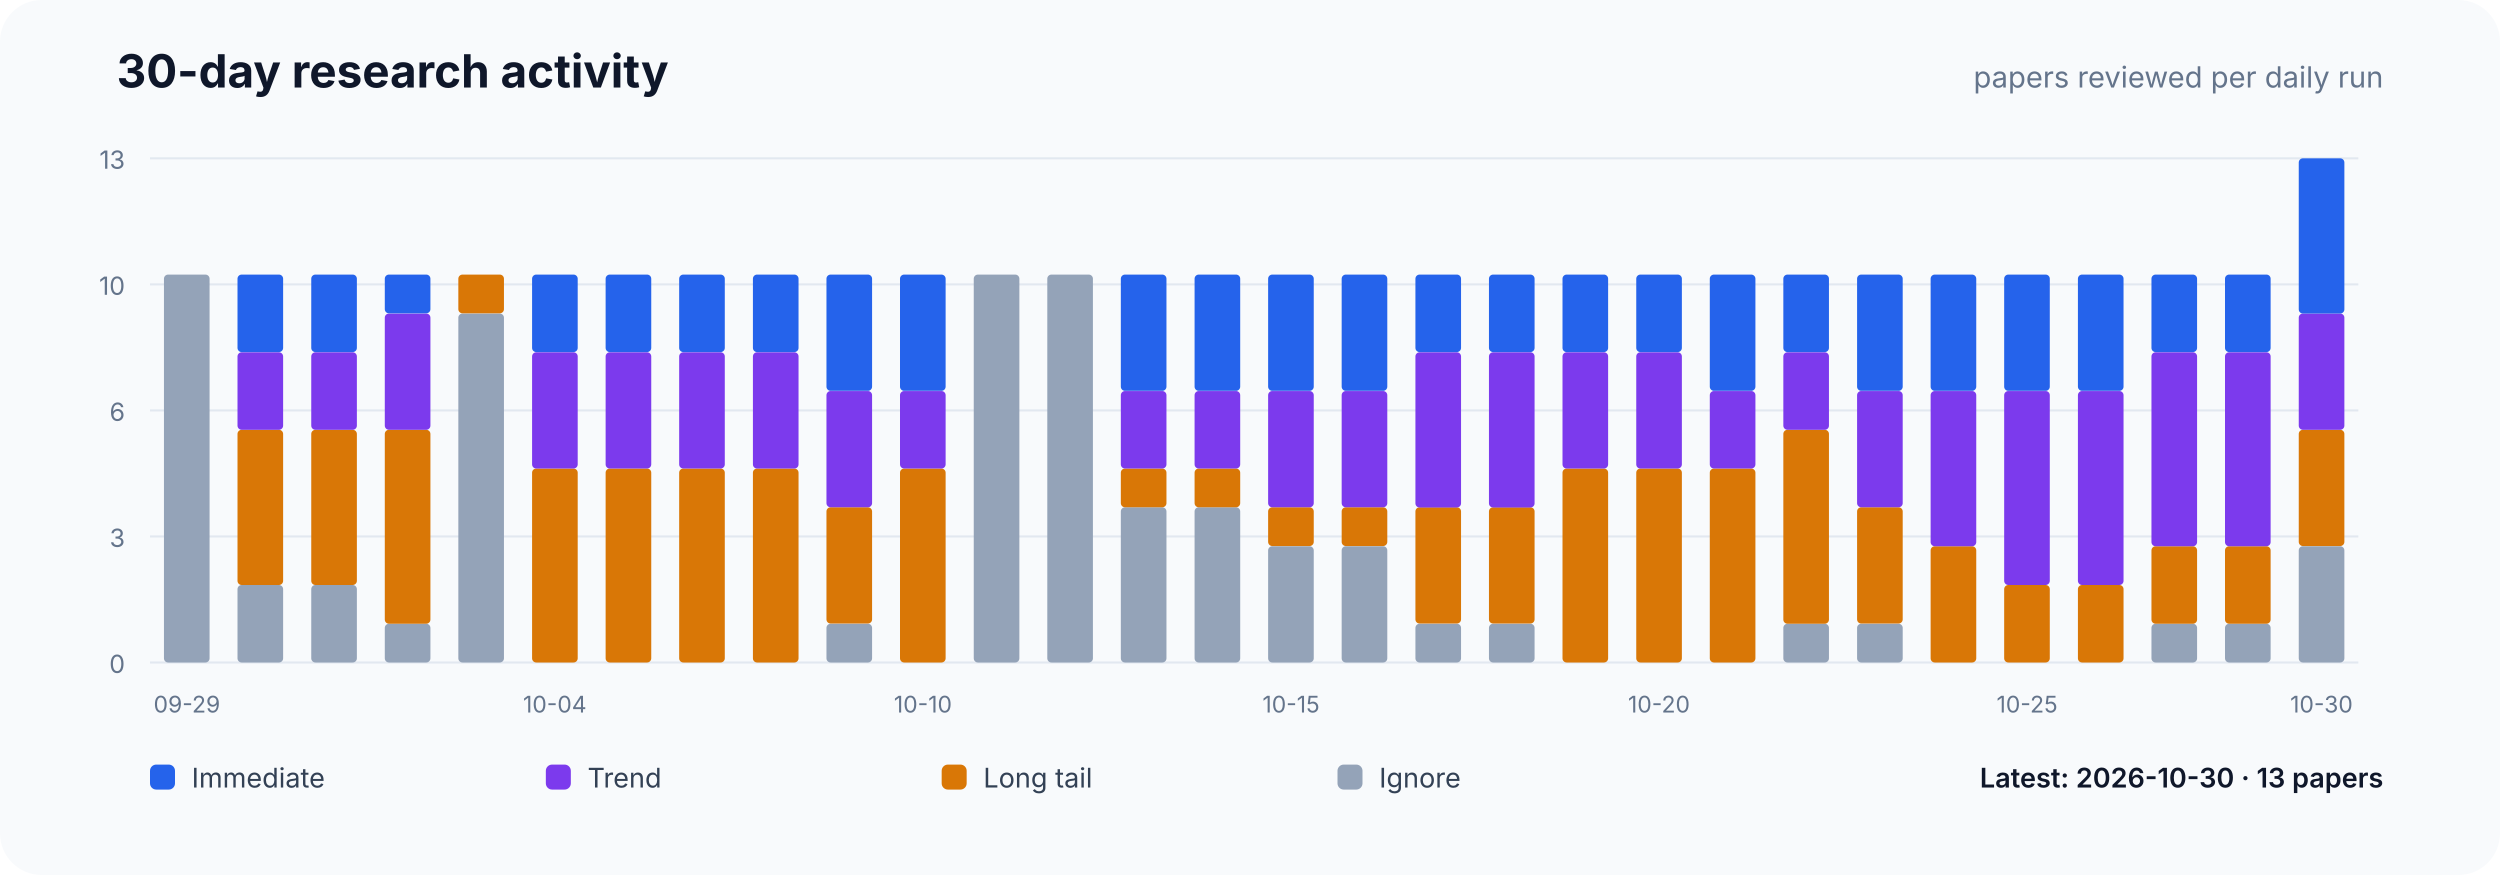
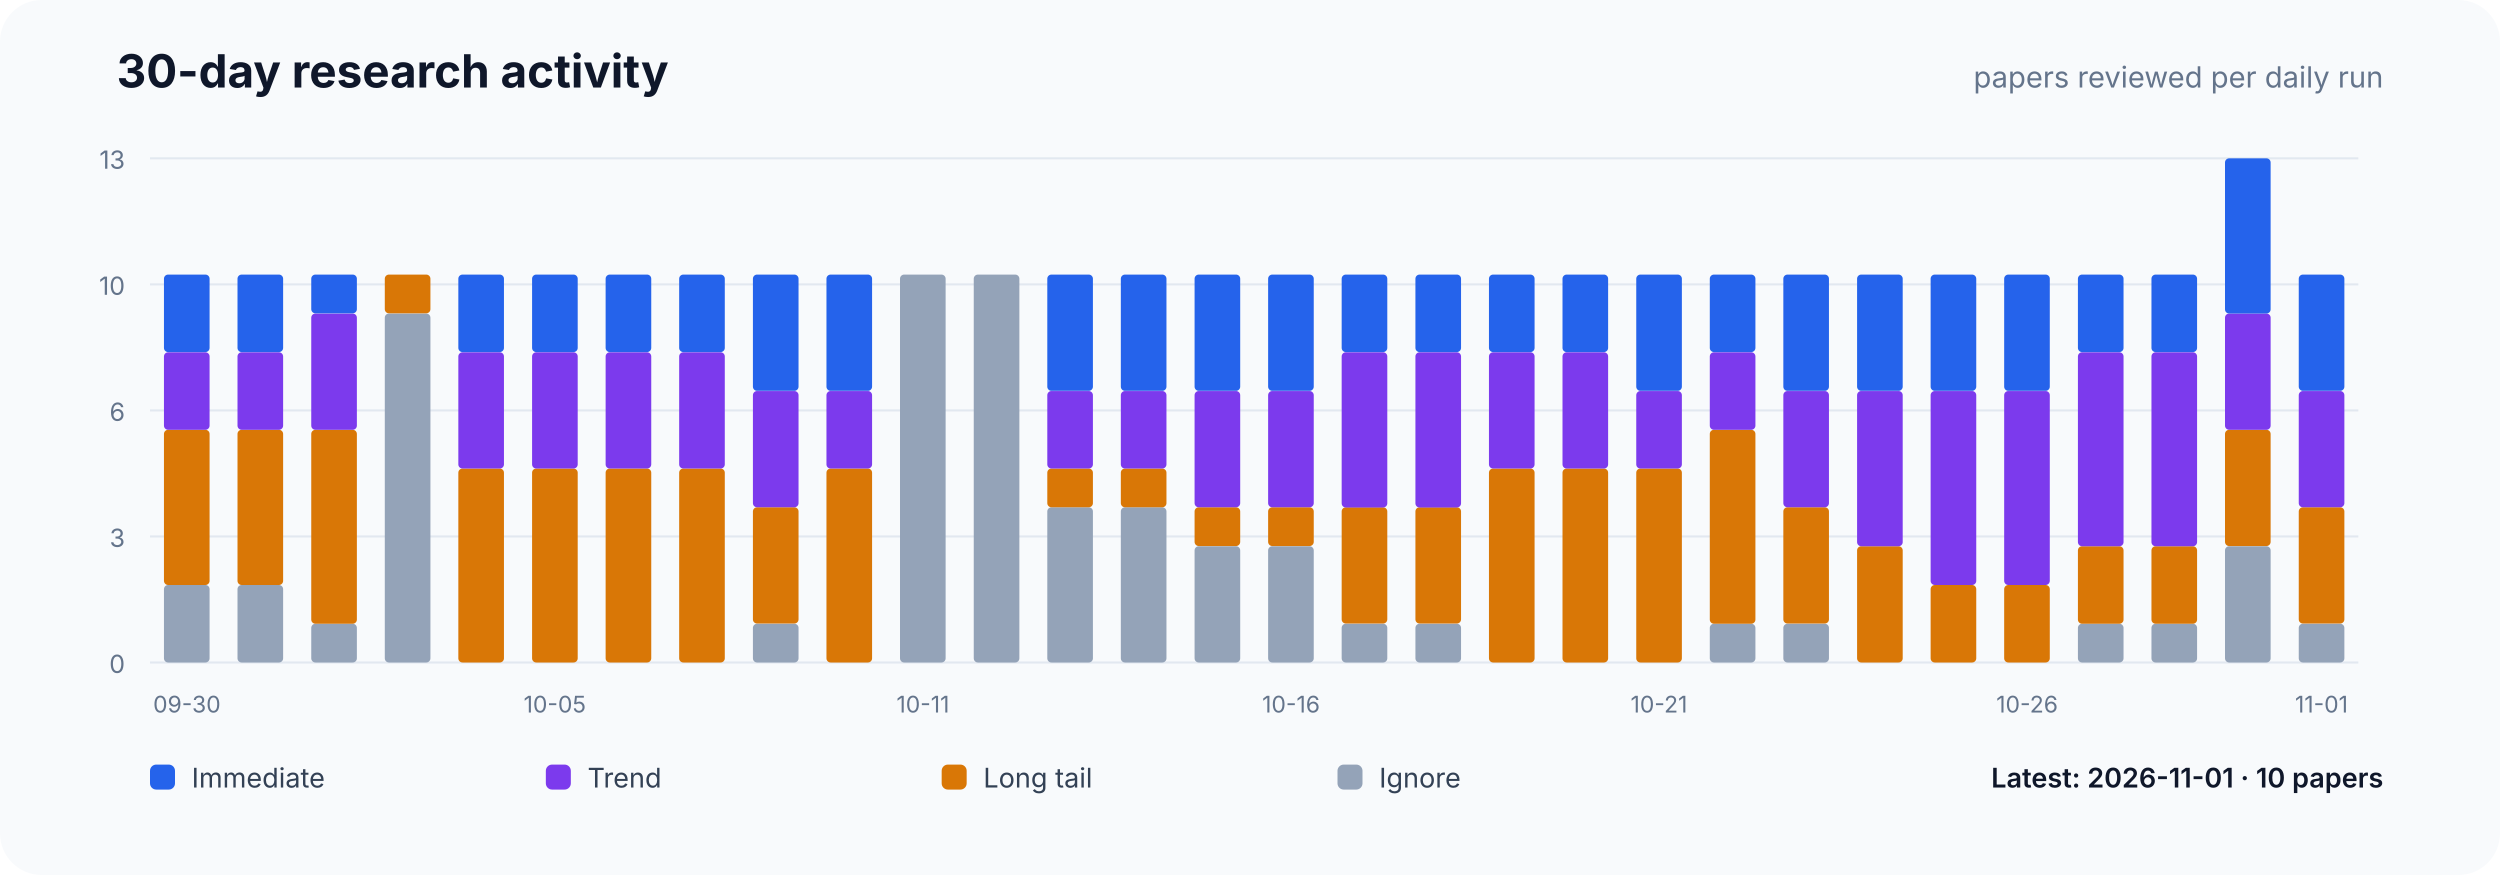
<svg xmlns="http://www.w3.org/2000/svg" width="1200" height="420" viewBox="0 0 1200 420" role="img" aria-labelledby="title desc">
  <rect width="1200" height="420" rx="20" fill="#f8fafc" />
  <text x="56" y="42" font-family="Inter,system-ui,sans-serif" font-size="22" font-weight="700" fill="#0f172a">30-day research activity</text>
  <text x="1144" y="42" text-anchor="end" font-family="Inter,system-ui,sans-serif" font-size="14" fill="#64748b">papers reviewed per daily run</text>
  <line x1="72" y1="318.0" x2="1132" y2="318.0" stroke="#e2e8f0" />
  <text x="60" y="323.0" text-anchor="end" font-family="Inter,system-ui,sans-serif" font-size="12" fill="#64748b">0</text>
  <line x1="72" y1="257.5" x2="1132" y2="257.5" stroke="#e2e8f0" />
  <text x="60" y="262.5" text-anchor="end" font-family="Inter,system-ui,sans-serif" font-size="12" fill="#64748b">3</text>
  <line x1="72" y1="197.0" x2="1132" y2="197.0" stroke="#e2e8f0" />
  <text x="60" y="202.0" text-anchor="end" font-family="Inter,system-ui,sans-serif" font-size="12" fill="#64748b">6</text>
  <line x1="72" y1="136.5" x2="1132" y2="136.5" stroke="#e2e8f0" />
  <text x="60" y="141.5" text-anchor="end" font-family="Inter,system-ui,sans-serif" font-size="12" fill="#64748b">10</text>
  <line x1="72" y1="76.0" x2="1132" y2="76.0" stroke="#e2e8f0" />
  <text x="60" y="81.0" text-anchor="end" font-family="Inter,system-ui,sans-serif" font-size="12" fill="#64748b">13</text>
-   <rect x="78.7" y="131.8" width="21.9" height="186.2" rx="2" fill="#94a3b8" />
-   <rect x="78.7" y="131.8" width="21.9" height="0.0" rx="2" fill="#d97706" />
-   <rect x="78.7" y="131.8" width="21.9" height="0.0" rx="2" fill="#7c3aed" />
-   <rect x="78.7" y="131.8" width="21.9" height="0.0" rx="2" fill="#2563eb" />
-   <text x="89.7" y="342" text-anchor="middle" font-family="Inter,system-ui,sans-serif" font-size="11" fill="#64748b">09-29</text>
+   <rect x="78.7" y="280.8" width="21.9" height="37.2" rx="2" fill="#94a3b8" />
+   <rect x="78.7" y="206.3" width="21.9" height="74.5" rx="2" fill="#d97706" />
+   <rect x="78.7" y="169.1" width="21.9" height="37.2" rx="2" fill="#7c3aed" />
+   <rect x="78.7" y="131.8" width="21.9" height="37.2" rx="2" fill="#2563eb" />
+   <text x="89.7" y="342" text-anchor="middle" font-family="Inter,system-ui,sans-serif" font-size="11" fill="#64748b">09-30</text>
  <rect x="114.0" y="280.8" width="21.9" height="37.2" rx="2" fill="#94a3b8" />
  <rect x="114.0" y="206.3" width="21.9" height="74.5" rx="2" fill="#d97706" />
  <rect x="114.0" y="169.1" width="21.9" height="37.2" rx="2" fill="#7c3aed" />
  <rect x="114.0" y="131.8" width="21.9" height="37.2" rx="2" fill="#2563eb" />
-   <rect x="149.4" y="280.8" width="21.9" height="37.2" rx="2" fill="#94a3b8" />
-   <rect x="149.4" y="206.3" width="21.9" height="74.5" rx="2" fill="#d97706" />
-   <rect x="149.4" y="169.1" width="21.9" height="37.2" rx="2" fill="#7c3aed" />
-   <rect x="149.4" y="131.8" width="21.9" height="37.2" rx="2" fill="#2563eb" />
-   <rect x="184.7" y="299.4" width="21.9" height="18.6" rx="2" fill="#94a3b8" />
-   <rect x="184.7" y="206.3" width="21.9" height="93.1" rx="2" fill="#d97706" />
-   <rect x="184.7" y="150.5" width="21.9" height="55.8" rx="2" fill="#7c3aed" />
-   <rect x="184.7" y="131.8" width="21.9" height="18.6" rx="2" fill="#2563eb" />
-   <rect x="220.0" y="150.5" width="21.9" height="167.5" rx="2" fill="#94a3b8" />
-   <rect x="220.0" y="131.8" width="21.9" height="18.6" rx="2" fill="#d97706" />
-   <rect x="220.0" y="131.8" width="21.9" height="0.0" rx="2" fill="#7c3aed" />
-   <rect x="220.0" y="131.8" width="21.9" height="0.0" rx="2" fill="#2563eb" />
+   <rect x="149.4" y="299.4" width="21.9" height="18.6" rx="2" fill="#94a3b8" />
+   <rect x="149.4" y="206.3" width="21.9" height="93.1" rx="2" fill="#d97706" />
+   <rect x="149.4" y="150.5" width="21.9" height="55.8" rx="2" fill="#7c3aed" />
+   <rect x="149.4" y="131.8" width="21.9" height="18.6" rx="2" fill="#2563eb" />
+   <rect x="184.7" y="150.5" width="21.9" height="167.5" rx="2" fill="#94a3b8" />
+   <rect x="184.7" y="131.8" width="21.9" height="18.6" rx="2" fill="#d97706" />
+   <rect x="184.7" y="131.8" width="21.9" height="0.0" rx="2" fill="#7c3aed" />
+   <rect x="184.7" y="131.8" width="21.9" height="0.0" rx="2" fill="#2563eb" />
+   <rect x="220.0" y="318.0" width="21.9" height="0.0" rx="2" fill="#94a3b8" />
+   <rect x="220.0" y="224.9" width="21.9" height="93.1" rx="2" fill="#d97706" />
+   <rect x="220.0" y="169.1" width="21.9" height="55.8" rx="2" fill="#7c3aed" />
+   <rect x="220.0" y="131.8" width="21.9" height="37.2" rx="2" fill="#2563eb" />
  <rect x="255.4" y="318.0" width="21.9" height="0.0" rx="2" fill="#94a3b8" />
  <rect x="255.4" y="224.9" width="21.9" height="93.1" rx="2" fill="#d97706" />
  <rect x="255.4" y="169.1" width="21.9" height="55.8" rx="2" fill="#7c3aed" />
  <rect x="255.4" y="131.8" width="21.9" height="37.2" rx="2" fill="#2563eb" />
-   <text x="266.3" y="342" text-anchor="middle" font-family="Inter,system-ui,sans-serif" font-size="11" fill="#64748b">10-04</text>
+   <text x="266.3" y="342" text-anchor="middle" font-family="Inter,system-ui,sans-serif" font-size="11" fill="#64748b">10-05</text>
  <rect x="290.7" y="318.0" width="21.9" height="0.0" rx="2" fill="#94a3b8" />
  <rect x="290.7" y="224.9" width="21.9" height="93.1" rx="2" fill="#d97706" />
  <rect x="290.7" y="169.1" width="21.9" height="55.8" rx="2" fill="#7c3aed" />
  <rect x="290.7" y="131.8" width="21.9" height="37.2" rx="2" fill="#2563eb" />
  <rect x="326.0" y="318.0" width="21.9" height="0.0" rx="2" fill="#94a3b8" />
  <rect x="326.0" y="224.9" width="21.9" height="93.1" rx="2" fill="#d97706" />
  <rect x="326.0" y="169.1" width="21.9" height="55.8" rx="2" fill="#7c3aed" />
  <rect x="326.0" y="131.8" width="21.9" height="37.2" rx="2" fill="#2563eb" />
-   <rect x="361.4" y="318.0" width="21.9" height="0.0" rx="2" fill="#94a3b8" />
-   <rect x="361.4" y="224.9" width="21.9" height="93.1" rx="2" fill="#d97706" />
-   <rect x="361.4" y="169.1" width="21.9" height="55.8" rx="2" fill="#7c3aed" />
-   <rect x="361.4" y="131.8" width="21.9" height="37.2" rx="2" fill="#2563eb" />
-   <rect x="396.7" y="299.4" width="21.9" height="18.6" rx="2" fill="#94a3b8" />
-   <rect x="396.7" y="243.5" width="21.9" height="55.8" rx="2" fill="#d97706" />
-   <rect x="396.7" y="187.7" width="21.9" height="55.8" rx="2" fill="#7c3aed" />
+   <rect x="361.4" y="299.4" width="21.9" height="18.6" rx="2" fill="#94a3b8" />
+   <rect x="361.4" y="243.5" width="21.9" height="55.8" rx="2" fill="#d97706" />
+   <rect x="361.4" y="187.7" width="21.9" height="55.8" rx="2" fill="#7c3aed" />
+   <rect x="361.4" y="131.8" width="21.9" height="55.8" rx="2" fill="#2563eb" />
+   <rect x="396.7" y="318.0" width="21.9" height="0.0" rx="2" fill="#94a3b8" />
+   <rect x="396.7" y="224.9" width="21.9" height="93.1" rx="2" fill="#d97706" />
+   <rect x="396.7" y="187.7" width="21.9" height="37.2" rx="2" fill="#7c3aed" />
  <rect x="396.7" y="131.8" width="21.9" height="55.8" rx="2" fill="#2563eb" />
-   <rect x="432.0" y="318.0" width="21.9" height="0.0" rx="2" fill="#94a3b8" />
-   <rect x="432.0" y="224.9" width="21.9" height="93.1" rx="2" fill="#d97706" />
-   <rect x="432.0" y="187.7" width="21.9" height="37.2" rx="2" fill="#7c3aed" />
-   <rect x="432.0" y="131.8" width="21.9" height="55.8" rx="2" fill="#2563eb" />
-   <text x="443.0" y="342" text-anchor="middle" font-family="Inter,system-ui,sans-serif" font-size="11" fill="#64748b">10-10</text>
+   <rect x="432.0" y="131.8" width="21.9" height="186.2" rx="2" fill="#94a3b8" />
+   <rect x="432.0" y="131.8" width="21.9" height="0.0" rx="2" fill="#d97706" />
+   <rect x="432.0" y="131.8" width="21.9" height="0.0" rx="2" fill="#7c3aed" />
+   <rect x="432.0" y="131.8" width="21.9" height="0.0" rx="2" fill="#2563eb" />
+   <text x="443.0" y="342" text-anchor="middle" font-family="Inter,system-ui,sans-serif" font-size="11" fill="#64748b">10-11</text>
  <rect x="467.4" y="131.8" width="21.9" height="186.2" rx="2" fill="#94a3b8" />
  <rect x="467.4" y="131.8" width="21.9" height="0.0" rx="2" fill="#d97706" />
  <rect x="467.4" y="131.8" width="21.9" height="0.0" rx="2" fill="#7c3aed" />
  <rect x="467.4" y="131.8" width="21.9" height="0.0" rx="2" fill="#2563eb" />
-   <rect x="502.7" y="131.8" width="21.9" height="186.2" rx="2" fill="#94a3b8" />
-   <rect x="502.7" y="131.8" width="21.9" height="0.0" rx="2" fill="#d97706" />
-   <rect x="502.7" y="131.8" width="21.9" height="0.0" rx="2" fill="#7c3aed" />
-   <rect x="502.7" y="131.8" width="21.9" height="0.0" rx="2" fill="#2563eb" />
+   <rect x="502.7" y="243.5" width="21.9" height="74.5" rx="2" fill="#94a3b8" />
+   <rect x="502.7" y="224.9" width="21.9" height="18.6" rx="2" fill="#d97706" />
+   <rect x="502.7" y="187.7" width="21.9" height="37.2" rx="2" fill="#7c3aed" />
+   <rect x="502.7" y="131.8" width="21.9" height="55.8" rx="2" fill="#2563eb" />
  <rect x="538.0" y="243.5" width="21.9" height="74.5" rx="2" fill="#94a3b8" />
  <rect x="538.0" y="224.9" width="21.9" height="18.6" rx="2" fill="#d97706" />
  <rect x="538.0" y="187.7" width="21.9" height="37.2" rx="2" fill="#7c3aed" />
  <rect x="538.0" y="131.8" width="21.9" height="55.8" rx="2" fill="#2563eb" />
-   <rect x="573.4" y="243.5" width="21.9" height="74.5" rx="2" fill="#94a3b8" />
-   <rect x="573.4" y="224.9" width="21.9" height="18.6" rx="2" fill="#d97706" />
-   <rect x="573.4" y="187.7" width="21.9" height="37.2" rx="2" fill="#7c3aed" />
+   <rect x="573.4" y="262.2" width="21.9" height="55.8" rx="2" fill="#94a3b8" />
+   <rect x="573.4" y="243.5" width="21.9" height="18.6" rx="2" fill="#d97706" />
+   <rect x="573.4" y="187.7" width="21.9" height="55.8" rx="2" fill="#7c3aed" />
  <rect x="573.4" y="131.8" width="21.9" height="55.8" rx="2" fill="#2563eb" />
  <rect x="608.7" y="262.2" width="21.9" height="55.8" rx="2" fill="#94a3b8" />
  <rect x="608.7" y="243.5" width="21.9" height="18.6" rx="2" fill="#d97706" />
  <rect x="608.7" y="187.7" width="21.9" height="55.8" rx="2" fill="#7c3aed" />
  <rect x="608.7" y="131.8" width="21.9" height="55.8" rx="2" fill="#2563eb" />
-   <text x="619.7" y="342" text-anchor="middle" font-family="Inter,system-ui,sans-serif" font-size="11" fill="#64748b">10-15</text>
-   <rect x="644.0" y="262.2" width="21.9" height="55.8" rx="2" fill="#94a3b8" />
-   <rect x="644.0" y="243.5" width="21.9" height="18.6" rx="2" fill="#d97706" />
-   <rect x="644.0" y="187.7" width="21.9" height="55.8" rx="2" fill="#7c3aed" />
-   <rect x="644.0" y="131.8" width="21.9" height="55.8" rx="2" fill="#2563eb" />
+   <text x="619.7" y="342" text-anchor="middle" font-family="Inter,system-ui,sans-serif" font-size="11" fill="#64748b">10-16</text>
+   <rect x="644.0" y="299.4" width="21.9" height="18.6" rx="2" fill="#94a3b8" />
+   <rect x="644.0" y="243.5" width="21.9" height="55.8" rx="2" fill="#d97706" />
+   <rect x="644.0" y="169.1" width="21.9" height="74.5" rx="2" fill="#7c3aed" />
+   <rect x="644.0" y="131.8" width="21.9" height="37.2" rx="2" fill="#2563eb" />
  <rect x="679.4" y="299.4" width="21.9" height="18.6" rx="2" fill="#94a3b8" />
  <rect x="679.4" y="243.5" width="21.9" height="55.8" rx="2" fill="#d97706" />
  <rect x="679.4" y="169.1" width="21.9" height="74.5" rx="2" fill="#7c3aed" />
  <rect x="679.4" y="131.8" width="21.9" height="37.2" rx="2" fill="#2563eb" />
-   <rect x="714.7" y="299.4" width="21.9" height="18.6" rx="2" fill="#94a3b8" />
-   <rect x="714.7" y="243.5" width="21.9" height="55.8" rx="2" fill="#d97706" />
-   <rect x="714.7" y="169.1" width="21.9" height="74.5" rx="2" fill="#7c3aed" />
+   <rect x="714.7" y="318.0" width="21.9" height="0.0" rx="2" fill="#94a3b8" />
+   <rect x="714.7" y="224.9" width="21.9" height="93.1" rx="2" fill="#d97706" />
+   <rect x="714.7" y="169.1" width="21.9" height="55.8" rx="2" fill="#7c3aed" />
  <rect x="714.7" y="131.8" width="21.9" height="37.2" rx="2" fill="#2563eb" />
  <rect x="750.0" y="318.0" width="21.9" height="0.0" rx="2" fill="#94a3b8" />
  <rect x="750.0" y="224.9" width="21.9" height="93.1" rx="2" fill="#d97706" />
  <rect x="750.0" y="169.1" width="21.9" height="55.8" rx="2" fill="#7c3aed" />
  <rect x="750.0" y="131.8" width="21.9" height="37.2" rx="2" fill="#2563eb" />
  <rect x="785.4" y="318.0" width="21.9" height="0.0" rx="2" fill="#94a3b8" />
  <rect x="785.4" y="224.9" width="21.9" height="93.1" rx="2" fill="#d97706" />
-   <rect x="785.4" y="169.1" width="21.9" height="55.8" rx="2" fill="#7c3aed" />
-   <rect x="785.4" y="131.8" width="21.9" height="37.2" rx="2" fill="#2563eb" />
-   <text x="796.3" y="342" text-anchor="middle" font-family="Inter,system-ui,sans-serif" font-size="11" fill="#64748b">10-20</text>
-   <rect x="820.7" y="318.0" width="21.9" height="0.0" rx="2" fill="#94a3b8" />
-   <rect x="820.7" y="224.9" width="21.9" height="93.1" rx="2" fill="#d97706" />
-   <rect x="820.7" y="187.7" width="21.9" height="37.2" rx="2" fill="#7c3aed" />
-   <rect x="820.7" y="131.8" width="21.9" height="55.8" rx="2" fill="#2563eb" />
+   <rect x="785.4" y="187.7" width="21.9" height="37.2" rx="2" fill="#7c3aed" />
+   <rect x="785.4" y="131.8" width="21.9" height="55.8" rx="2" fill="#2563eb" />
+   <text x="796.3" y="342" text-anchor="middle" font-family="Inter,system-ui,sans-serif" font-size="11" fill="#64748b">10-21</text>
+   <rect x="820.7" y="299.4" width="21.9" height="18.6" rx="2" fill="#94a3b8" />
+   <rect x="820.7" y="206.3" width="21.9" height="93.1" rx="2" fill="#d97706" />
+   <rect x="820.7" y="169.1" width="21.9" height="37.2" rx="2" fill="#7c3aed" />
+   <rect x="820.7" y="131.8" width="21.9" height="37.2" rx="2" fill="#2563eb" />
  <rect x="856.0" y="299.4" width="21.9" height="18.6" rx="2" fill="#94a3b8" />
-   <rect x="856.0" y="206.3" width="21.9" height="93.1" rx="2" fill="#d97706" />
-   <rect x="856.0" y="169.1" width="21.9" height="37.2" rx="2" fill="#7c3aed" />
-   <rect x="856.0" y="131.8" width="21.9" height="37.2" rx="2" fill="#2563eb" />
-   <rect x="891.4" y="299.4" width="21.9" height="18.6" rx="2" fill="#94a3b8" />
-   <rect x="891.4" y="243.5" width="21.9" height="55.8" rx="2" fill="#d97706" />
-   <rect x="891.4" y="187.7" width="21.9" height="55.8" rx="2" fill="#7c3aed" />
+   <rect x="856.0" y="243.5" width="21.9" height="55.8" rx="2" fill="#d97706" />
+   <rect x="856.0" y="187.7" width="21.9" height="55.8" rx="2" fill="#7c3aed" />
+   <rect x="856.0" y="131.8" width="21.9" height="55.8" rx="2" fill="#2563eb" />
+   <rect x="891.4" y="318.0" width="21.9" height="0.0" rx="2" fill="#94a3b8" />
+   <rect x="891.4" y="262.2" width="21.9" height="55.8" rx="2" fill="#d97706" />
+   <rect x="891.4" y="187.7" width="21.9" height="74.5" rx="2" fill="#7c3aed" />
  <rect x="891.4" y="131.8" width="21.9" height="55.8" rx="2" fill="#2563eb" />
  <rect x="926.7" y="318.0" width="21.9" height="0.0" rx="2" fill="#94a3b8" />
-   <rect x="926.7" y="262.2" width="21.9" height="55.8" rx="2" fill="#d97706" />
-   <rect x="926.7" y="187.7" width="21.9" height="74.5" rx="2" fill="#7c3aed" />
+   <rect x="926.7" y="280.8" width="21.9" height="37.2" rx="2" fill="#d97706" />
+   <rect x="926.7" y="187.7" width="21.9" height="93.1" rx="2" fill="#7c3aed" />
  <rect x="926.7" y="131.8" width="21.9" height="55.8" rx="2" fill="#2563eb" />
  <rect x="962.0" y="318.0" width="21.9" height="0.0" rx="2" fill="#94a3b8" />
  <rect x="962.0" y="280.8" width="21.9" height="37.2" rx="2" fill="#d97706" />
  <rect x="962.0" y="187.7" width="21.9" height="93.1" rx="2" fill="#7c3aed" />
  <rect x="962.0" y="131.8" width="21.9" height="55.8" rx="2" fill="#2563eb" />
-   <text x="973.0" y="342" text-anchor="middle" font-family="Inter,system-ui,sans-serif" font-size="11" fill="#64748b">10-25</text>
-   <rect x="997.4" y="318.0" width="21.9" height="0.0" rx="2" fill="#94a3b8" />
-   <rect x="997.4" y="280.8" width="21.9" height="37.2" rx="2" fill="#d97706" />
-   <rect x="997.4" y="187.7" width="21.9" height="93.1" rx="2" fill="#7c3aed" />
-   <rect x="997.4" y="131.8" width="21.9" height="55.8" rx="2" fill="#2563eb" />
+   <text x="973.0" y="342" text-anchor="middle" font-family="Inter,system-ui,sans-serif" font-size="11" fill="#64748b">10-26</text>
+   <rect x="997.4" y="299.4" width="21.9" height="18.6" rx="2" fill="#94a3b8" />
+   <rect x="997.4" y="262.2" width="21.9" height="37.2" rx="2" fill="#d97706" />
+   <rect x="997.4" y="169.1" width="21.9" height="93.1" rx="2" fill="#7c3aed" />
+   <rect x="997.4" y="131.8" width="21.9" height="37.2" rx="2" fill="#2563eb" />
  <rect x="1032.7" y="299.4" width="21.9" height="18.6" rx="2" fill="#94a3b8" />
  <rect x="1032.7" y="262.2" width="21.9" height="37.2" rx="2" fill="#d97706" />
  <rect x="1032.7" y="169.1" width="21.9" height="93.1" rx="2" fill="#7c3aed" />
  <rect x="1032.7" y="131.8" width="21.9" height="37.2" rx="2" fill="#2563eb" />
-   <rect x="1068.0" y="299.4" width="21.9" height="18.6" rx="2" fill="#94a3b8" />
-   <rect x="1068.0" y="262.2" width="21.9" height="37.2" rx="2" fill="#d97706" />
-   <rect x="1068.0" y="169.1" width="21.9" height="93.1" rx="2" fill="#7c3aed" />
-   <rect x="1068.0" y="131.8" width="21.9" height="37.2" rx="2" fill="#2563eb" />
-   <rect x="1103.4" y="262.2" width="21.9" height="55.8" rx="2" fill="#94a3b8" />
-   <rect x="1103.4" y="206.3" width="21.9" height="55.8" rx="2" fill="#d97706" />
-   <rect x="1103.4" y="150.5" width="21.9" height="55.8" rx="2" fill="#7c3aed" />
-   <rect x="1103.4" y="76.0" width="21.9" height="74.5" rx="2" fill="#2563eb" />
-   <text x="1114.3" y="342" text-anchor="middle" font-family="Inter,system-ui,sans-serif" font-size="11" fill="#64748b">10-30</text>
+   <rect x="1068.0" y="262.2" width="21.9" height="55.8" rx="2" fill="#94a3b8" />
+   <rect x="1068.0" y="206.3" width="21.9" height="55.8" rx="2" fill="#d97706" />
+   <rect x="1068.0" y="150.5" width="21.9" height="55.8" rx="2" fill="#7c3aed" />
+   <rect x="1068.0" y="76.0" width="21.9" height="74.5" rx="2" fill="#2563eb" />
+   <rect x="1103.4" y="299.4" width="21.9" height="18.6" rx="2" fill="#94a3b8" />
+   <rect x="1103.4" y="243.5" width="21.9" height="55.8" rx="2" fill="#d97706" />
+   <rect x="1103.4" y="187.7" width="21.9" height="55.8" rx="2" fill="#7c3aed" />
+   <rect x="1103.4" y="131.8" width="21.9" height="55.8" rx="2" fill="#2563eb" />
+   <text x="1114.3" y="342" text-anchor="middle" font-family="Inter,system-ui,sans-serif" font-size="11" fill="#64748b">11-01</text>
  <rect x="72" y="367" width="12" height="12" rx="3" fill="#2563eb" />
  <text x="92" y="378" font-family="Inter,system-ui,sans-serif" font-size="13" fill="#334155">Immediate</text>
  <rect x="262" y="367" width="12" height="12" rx="3" fill="#7c3aed" />
  <text x="282" y="378" font-family="Inter,system-ui,sans-serif" font-size="13" fill="#334155">Trend</text>
  <rect x="452" y="367" width="12" height="12" rx="3" fill="#d97706" />
  <text x="472" y="378" font-family="Inter,system-ui,sans-serif" font-size="13" fill="#334155">Long tail</text>
  <rect x="642" y="367" width="12" height="12" rx="3" fill="#94a3b8" />
  <text x="662" y="378" font-family="Inter,system-ui,sans-serif" font-size="13" fill="#334155">Ignore</text>
-   <text x="1144" y="378" text-anchor="end" font-family="Inter,system-ui,sans-serif" font-size="13" font-weight="600" fill="#0f172a">Latest: 2026-10-30 · 13 papers</text>
+   <text x="1144" y="378" text-anchor="end" font-family="Inter,system-ui,sans-serif" font-size="13" font-weight="600" fill="#0f172a">Latest: 2026-11-01 · 10 papers</text>
</svg>
